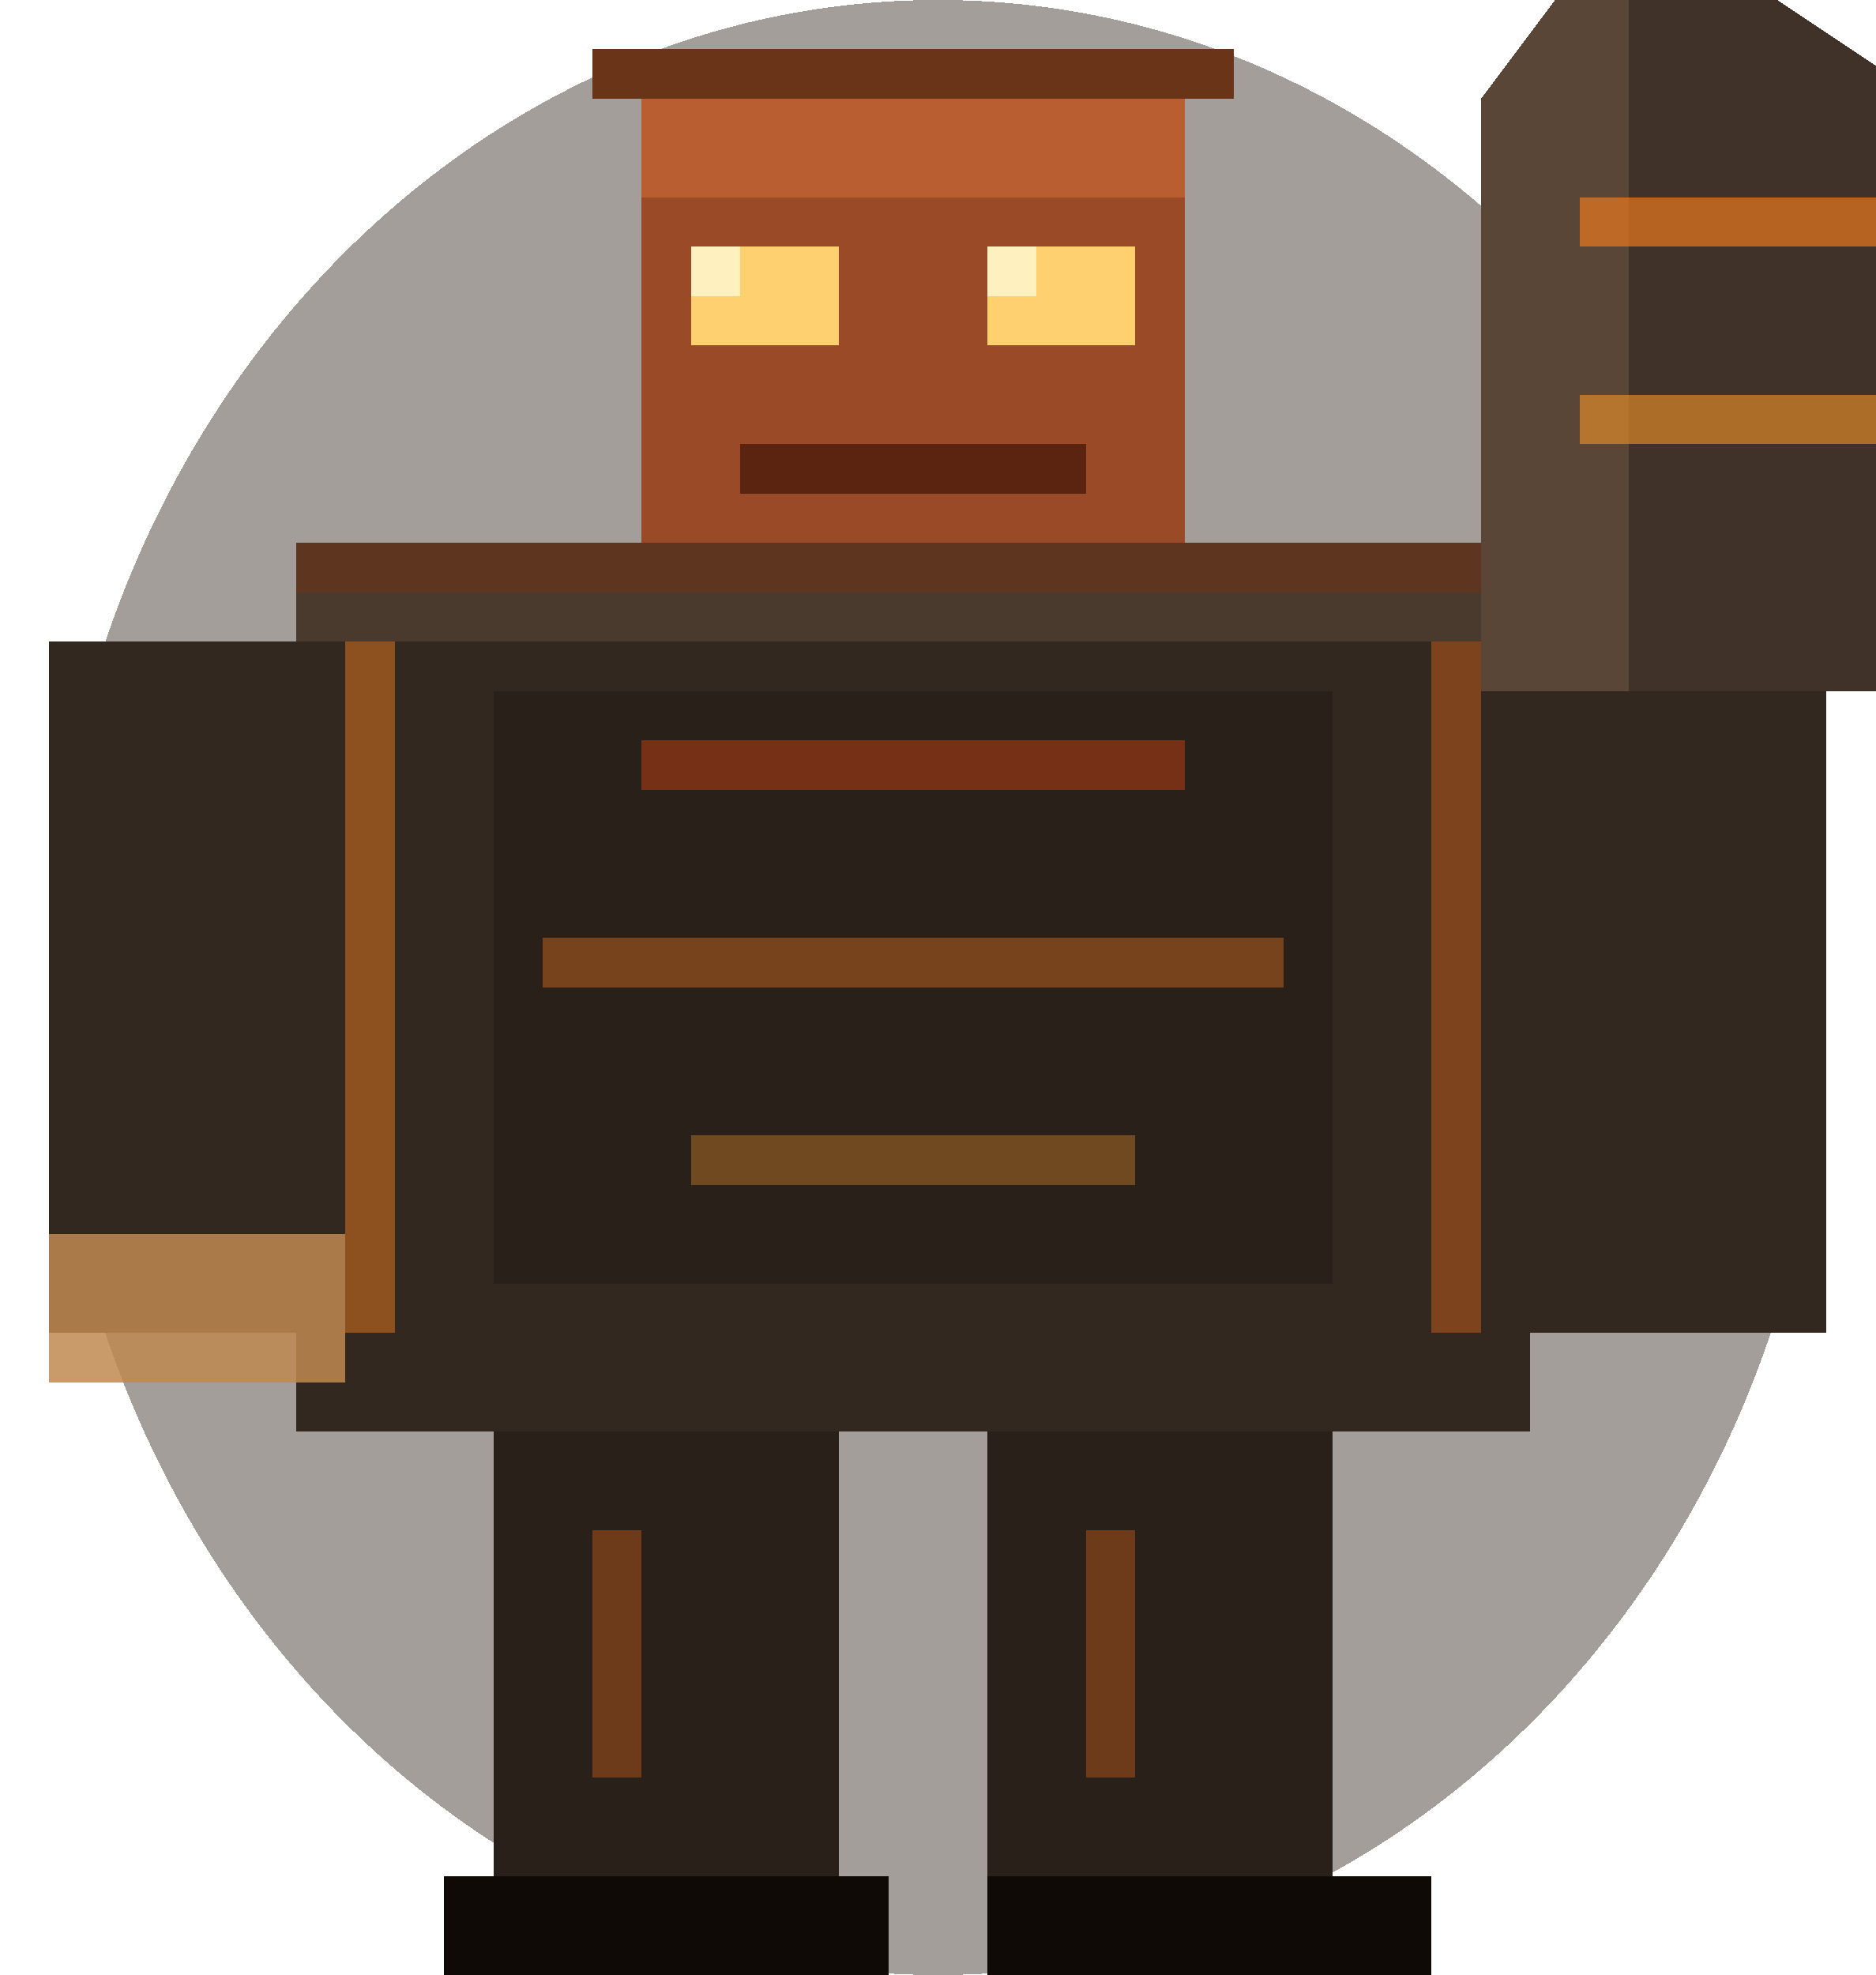
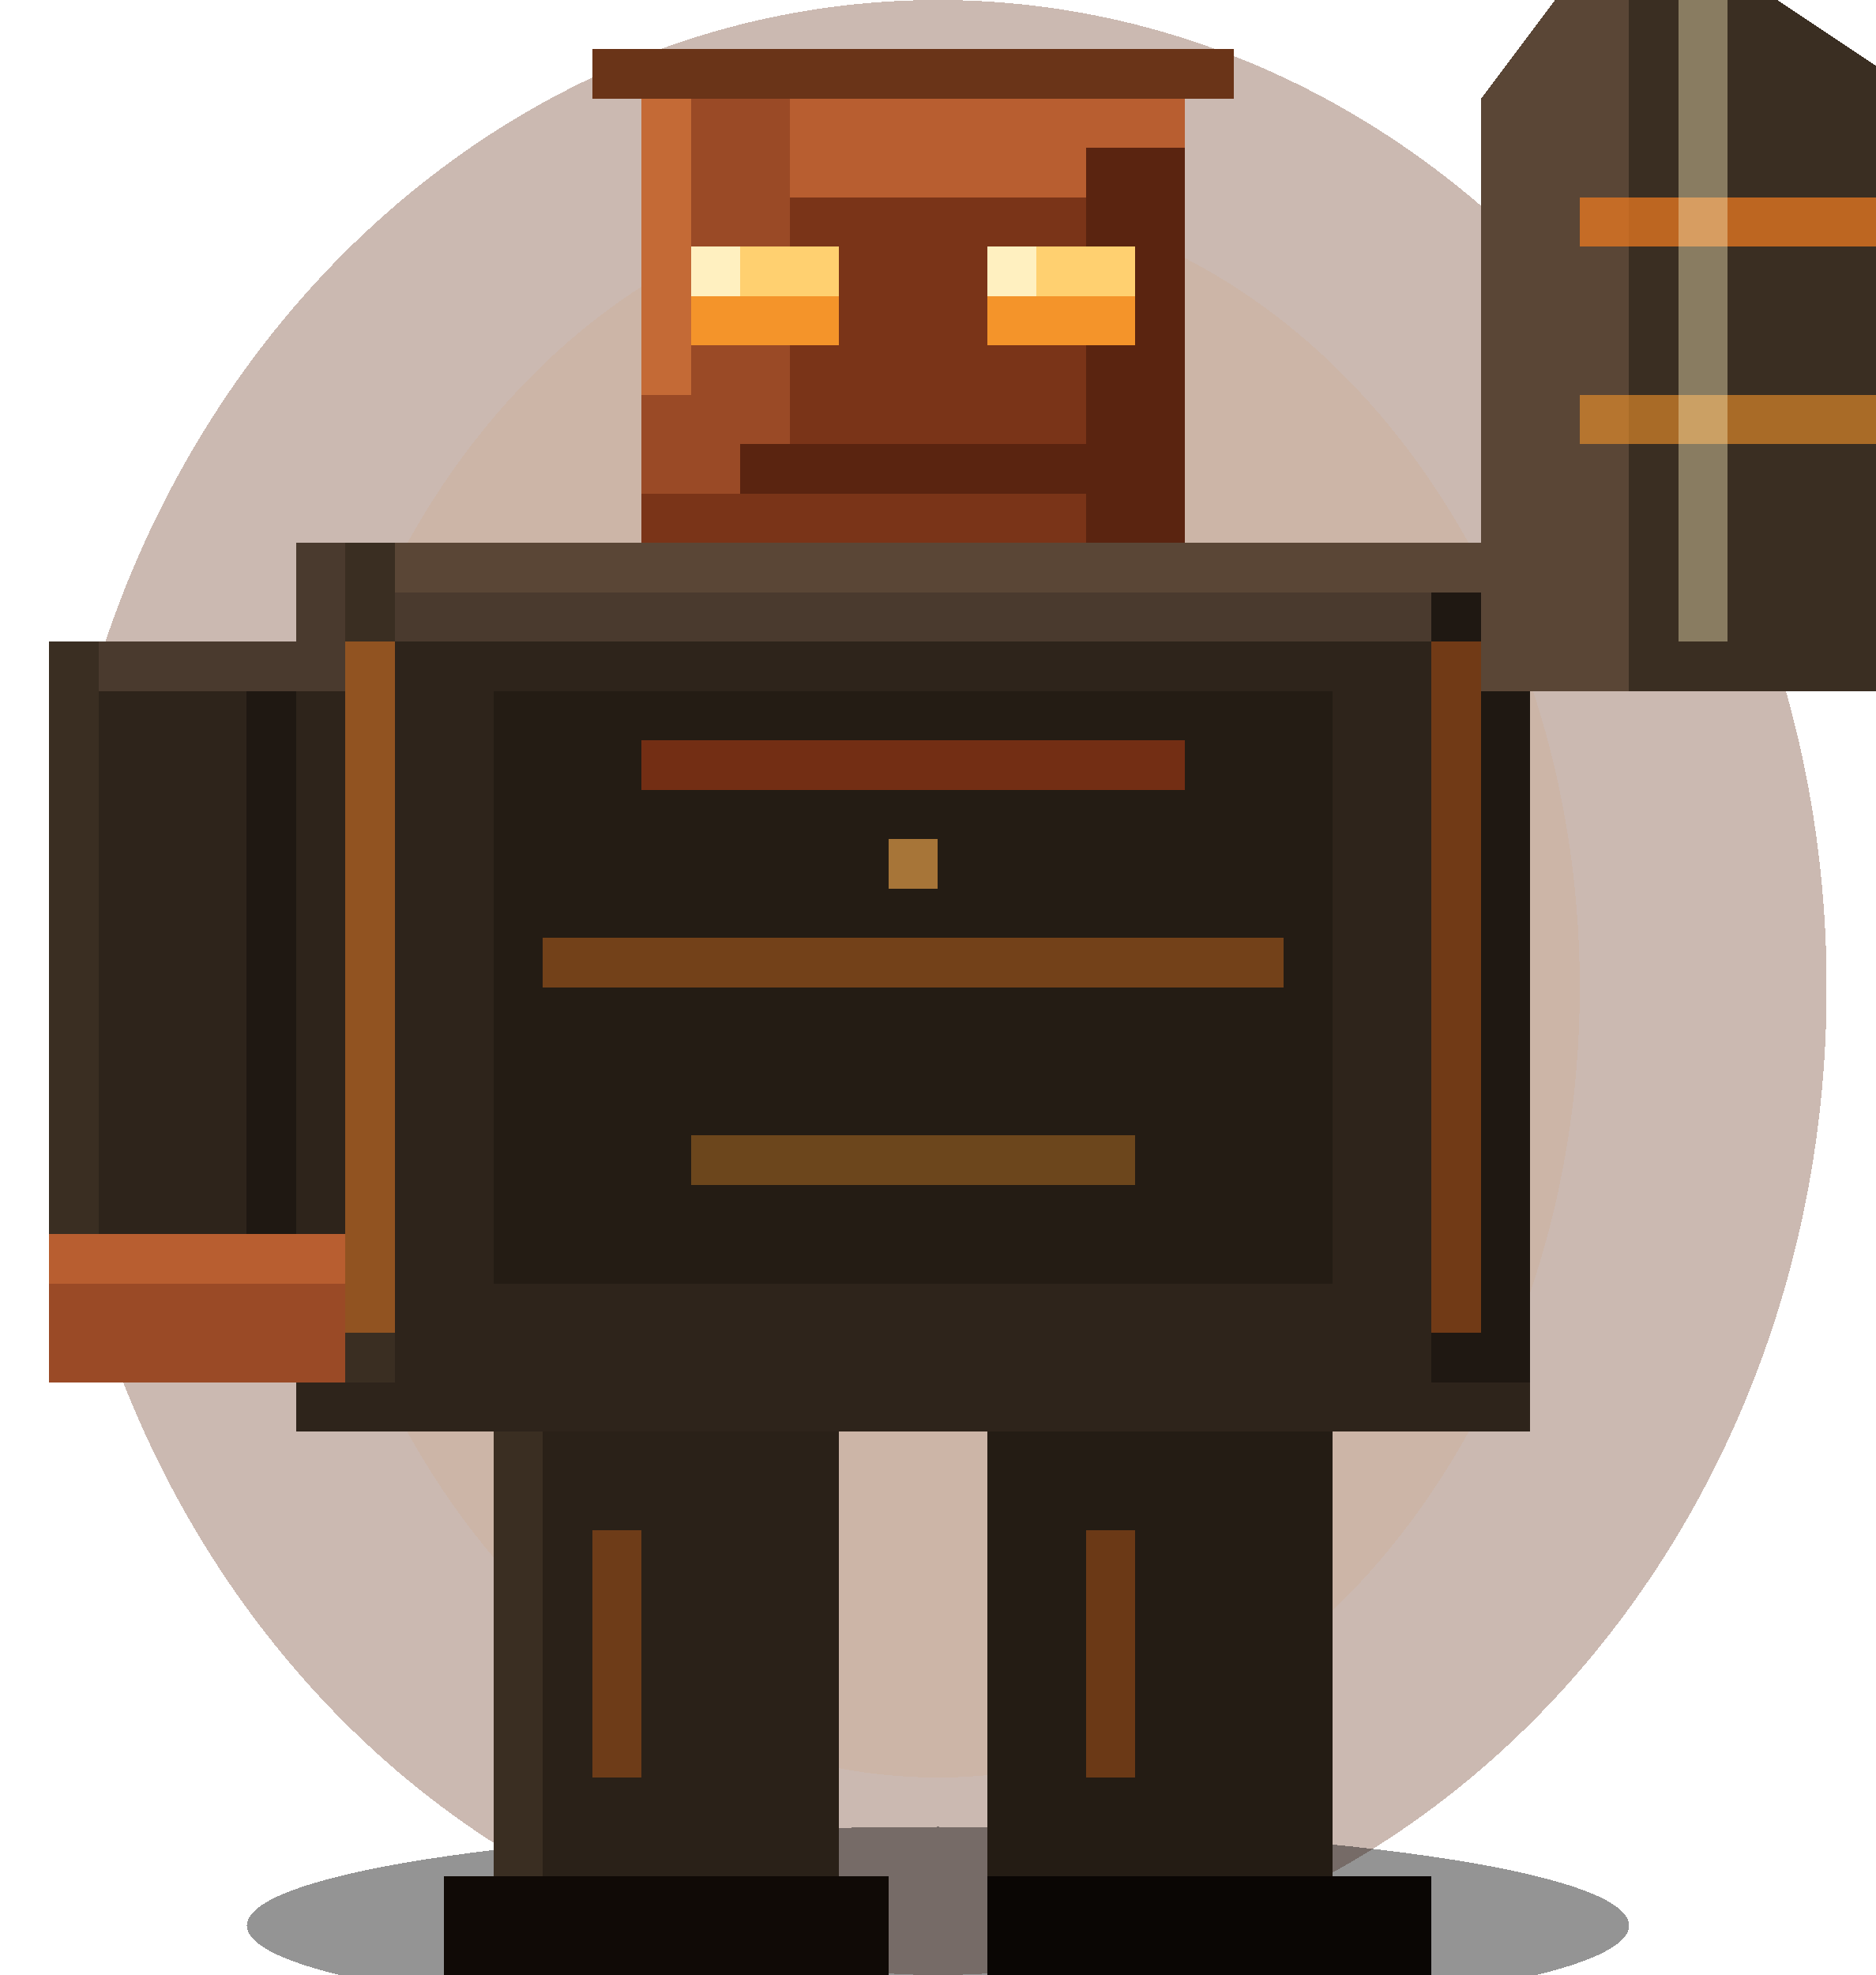
<svg xmlns="http://www.w3.org/2000/svg" viewBox="0 0 38 40" shape-rendering="crispEdges" preserveAspectRatio="xMidYMax meet" aria-label="Fire Giant">
-   <ellipse cx="19" cy="20" rx="18" ry="20" fill="#1c0c04" opacity="0.4" />
-   <rect x="13" y="2" width="11" height="9" fill="#9a4a26" />
+   <ellipse cx="19" cy="20" rx="18" ry="20" fill="#5a2208" opacity="0.32" />
+   <ellipse cx="19" cy="20" rx="13" ry="16" fill="#e87820" opacity="0.07" />
+   <ellipse cx="19" cy="39" rx="14" ry="2" fill="#000" opacity="0.42" />
+   <rect x="13" y="2" width="11" height="9" fill="#7a3418" />
  <rect x="13" y="2" width="11" height="2" fill="#b85e30" />
+   <rect x="13" y="2" width="3" height="8" fill="#9a4a26" />
+   <rect x="13" y="2" width="1" height="6" fill="#c46a36" />
+   <rect x="22" y="3" width="2" height="8" fill="#5a2410" />
+   <rect x="12" y="1" width="13" height="1" fill="#6a3418" />
  <rect x="14" y="5" width="3" height="2" fill="#ffd070" />
  <rect x="20" y="5" width="3" height="2" fill="#ffd070" />
  <rect x="14" y="5" width="1" height="1" fill="#fff0c0" />
  <rect x="20" y="5" width="1" height="1" fill="#fff0c0" />
+   <rect x="14" y="6" width="3" height="1" fill="#f4942a" />
+   <rect x="20" y="6" width="3" height="1" fill="#f4942a" />
  <rect x="15" y="9" width="7" height="1" fill="#5a2410" />
-   <rect x="12" y="1" width="13" height="1" fill="#6a3418" />
-   <rect x="6" y="11" width="25" height="18" fill="#33281f" />
+   <rect x="6" y="11" width="25" height="18" fill="#2e241b" />
  <rect x="6" y="11" width="25" height="2" fill="#4a3a2e" />
-   <rect x="6" y="11" width="25" height="1" fill="#6a3418" opacity="0.6" />
-   <rect x="10" y="14" width="17" height="12" fill="#2a201a" />
+   <rect x="6" y="11" width="25" height="1" fill="#5a4636" />
+   <rect x="6" y="11" width="2" height="17" fill="#3a2e22" />
+   <rect x="6" y="11" width="1" height="16" fill="#4a3a2e" />
+   <rect x="29" y="12" width="2" height="16" fill="#1f1812" />
+   <rect x="10" y="14" width="17" height="12" fill="#241c14" />
  <rect x="7" y="13" width="1" height="14" fill="#e87820" opacity="0.5" />
  <rect x="29" y="13" width="1" height="14" fill="#d4641a" opacity="0.45" />
  <rect x="13" y="15" width="11" height="1" fill="#a83a14" opacity="0.6" />
  <rect x="11" y="19" width="15" height="1" fill="#e87820" opacity="0.4" />
  <rect x="14" y="23" width="9" height="1" fill="#f4942a" opacity="0.35" />
-   <rect x="1" y="13" width="6" height="14" fill="#33281f" />
-   <rect x="31" y="13" width="6" height="14" fill="#33281f" />
-   <rect x="1" y="25" width="6" height="3" fill="#c08850" opacity="0.85" />
+   <rect x="18" y="17" width="1" height="1" fill="#ffb050" opacity="0.6" />
+   <rect x="1" y="13" width="6" height="14" fill="#2e241b" />
+   <rect x="1" y="13" width="6" height="1" fill="#4a3a2e" />
+   <rect x="1" y="13" width="1" height="14" fill="#3a2e22" />
+   <rect x="5" y="14" width="1" height="12" fill="#1f1812" />
+   <rect x="1" y="25" width="6" height="3" fill="#9a4a26" />
+   <rect x="1" y="25" width="6" height="1" fill="#b85e30" />
  <rect x="33" y="0" width="3" height="14" fill="#3a2a1a" />
+   <rect x="33" y="0" width="1" height="14" fill="#4a3a2a" />
  <polygon points="30,14 39,14 39,2 33,-2 30,2" fill="#5a4636" />
-   <polygon points="33,14 39,14 39,2 33,-2" fill="#403228" />
-   <rect x="32" y="4" width="6" height="1" fill="#e87820" opacity="0.7" />
+   <polygon points="33,14 39,14 39,2 33,-2" fill="#3a2e22" />
+   <rect x="32" y="4" width="6" height="1" fill="#e87820" opacity="0.75" />
  <rect x="32" y="8" width="6" height="1" fill="#f4942a" opacity="0.6" />
-   <rect x="10" y="29" width="7" height="11" fill="#2a201a" />
-   <rect x="20" y="29" width="7" height="11" fill="#2a201a" />
-   <rect x="9" y="38" width="9" height="2" fill="#100a06" />
-   <rect x="20" y="38" width="9" height="2" fill="#100a06" />
+   <rect x="34" y="0" width="1" height="13" fill="#fff0c0" opacity="0.4" />
+   <rect x="10" y="29" width="7" height="11" fill="#2a2118" />
+   <rect x="20" y="29" width="7" height="11" fill="#241c14" />
+   <rect x="10" y="29" width="1" height="11" fill="#3a2e22" />
  <rect x="12" y="31" width="1" height="5" fill="#d4641a" opacity="0.4" />
  <rect x="22" y="31" width="1" height="5" fill="#d4641a" opacity="0.4" />
+   <rect x="9" y="38" width="9" height="2" fill="#100a06" />
+   <rect x="20" y="38" width="9" height="2" fill="#0a0604" />
</svg>
